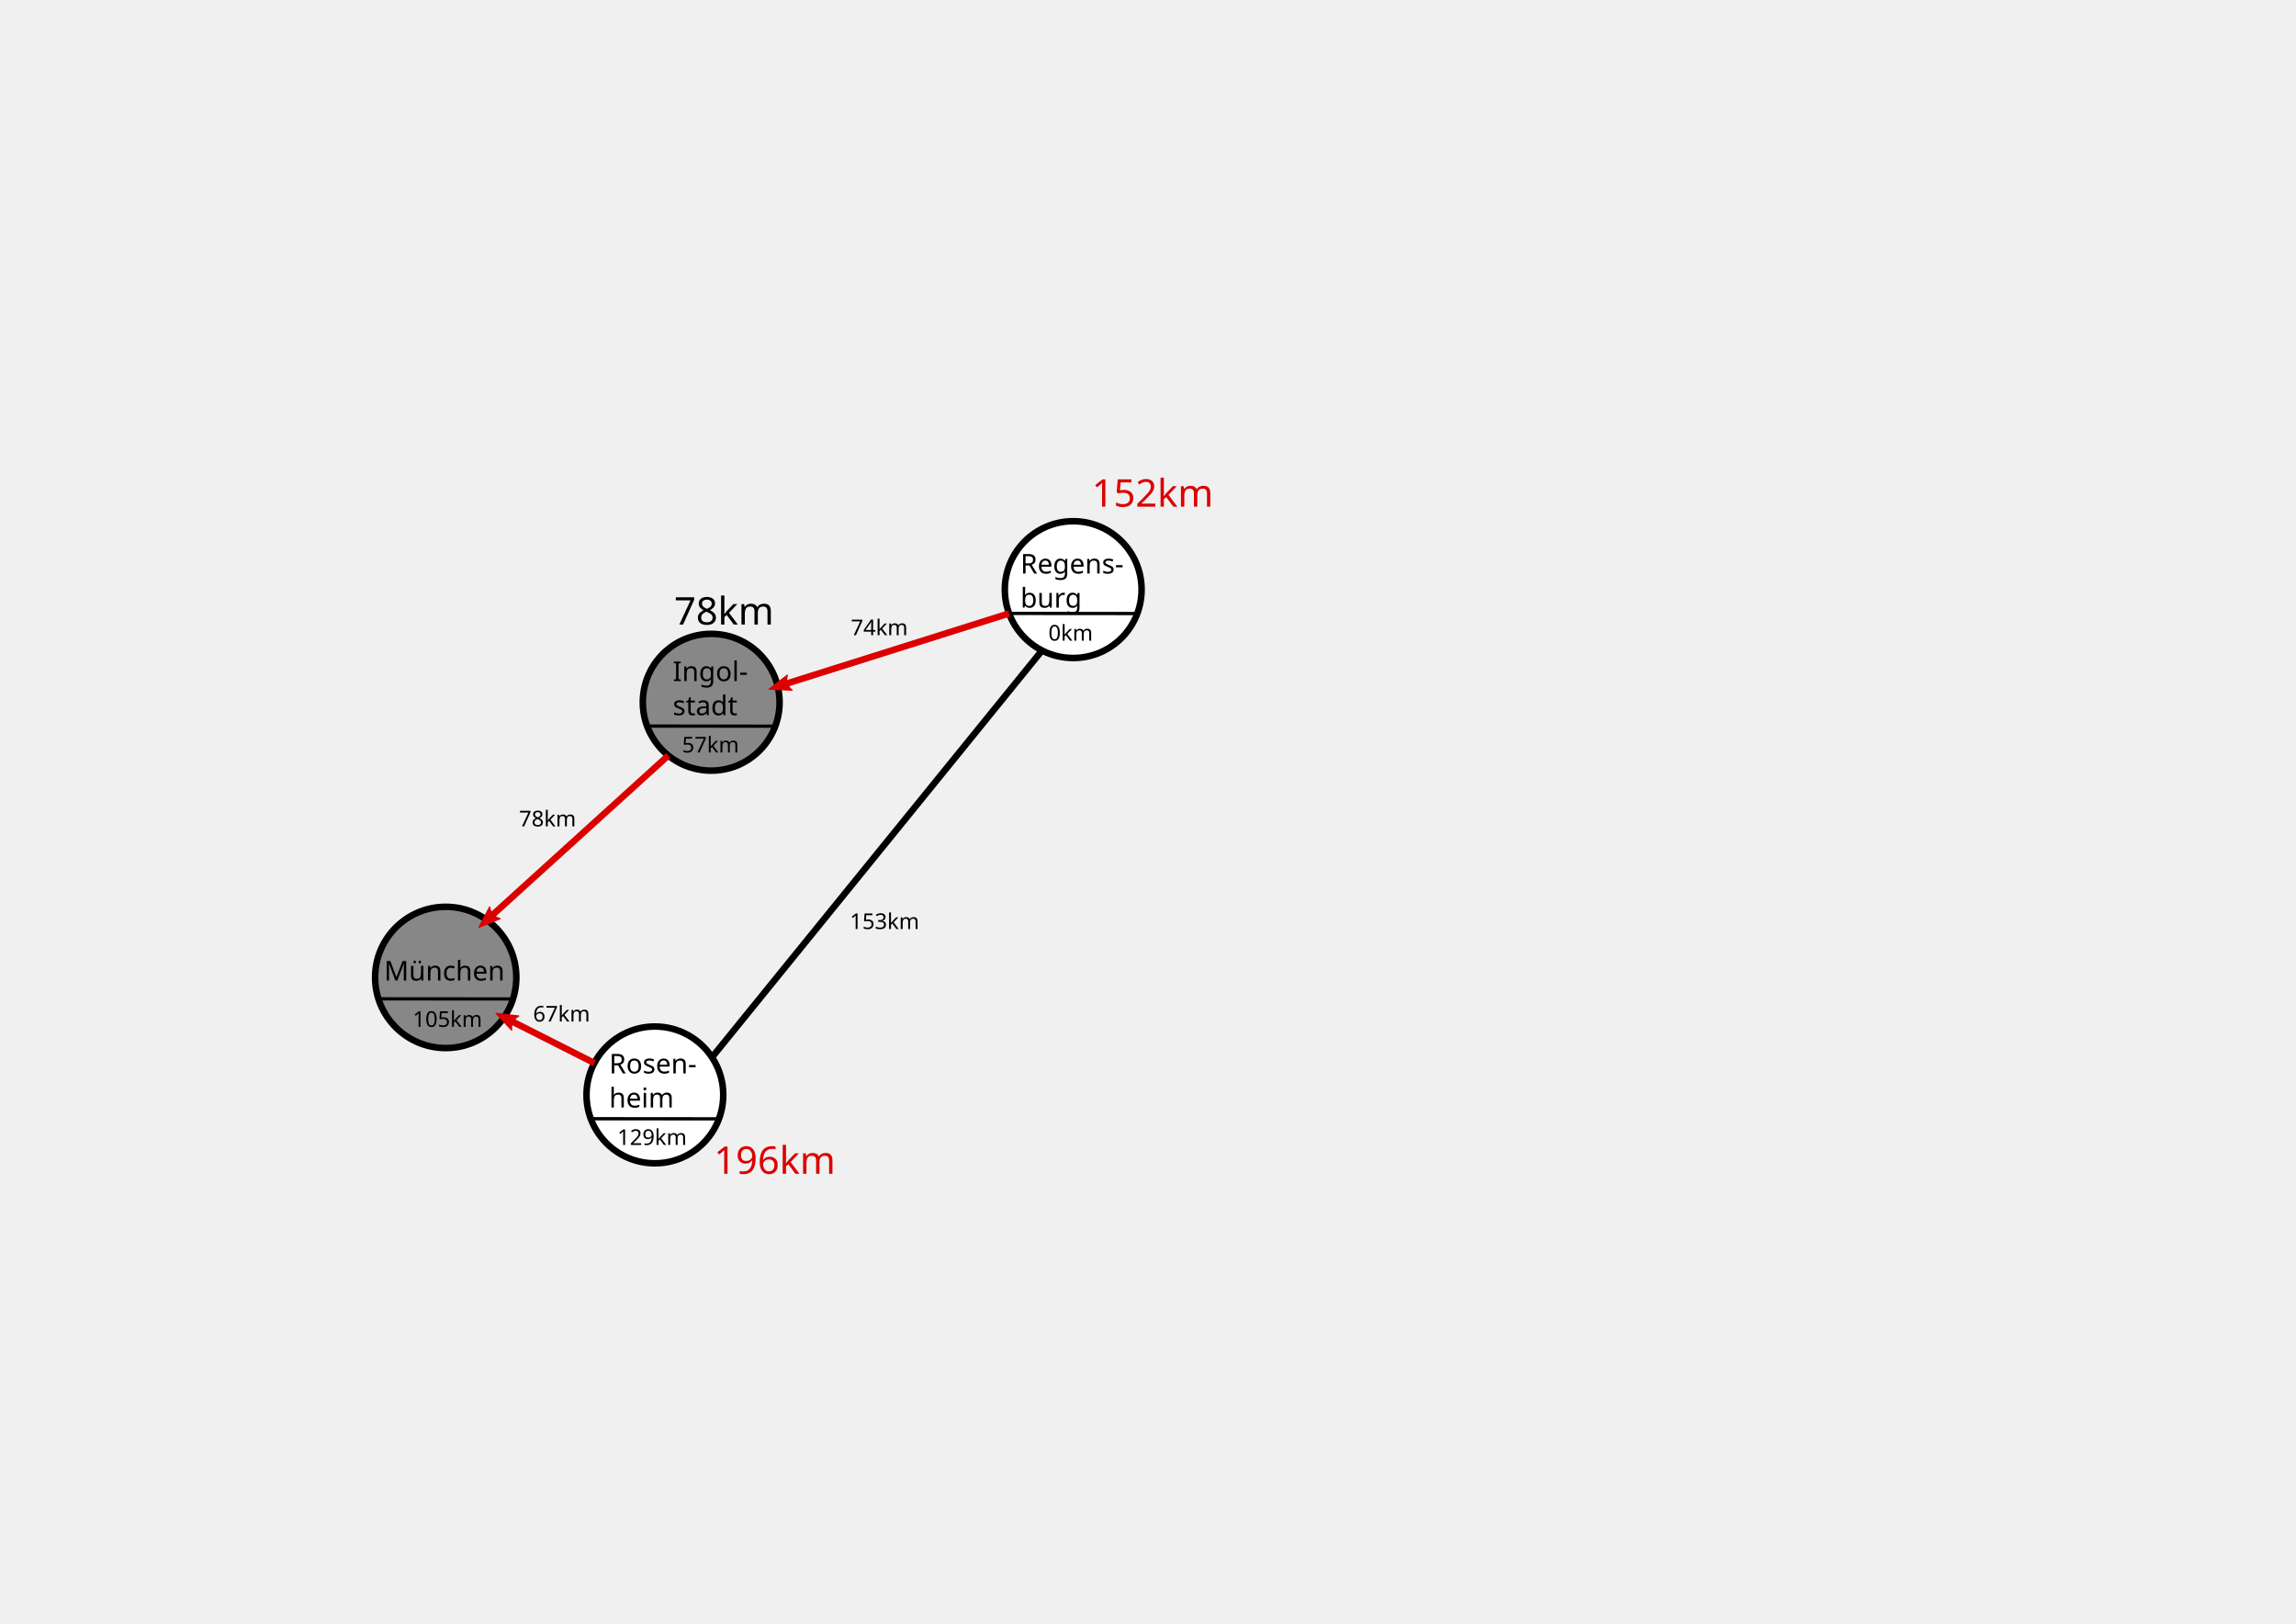
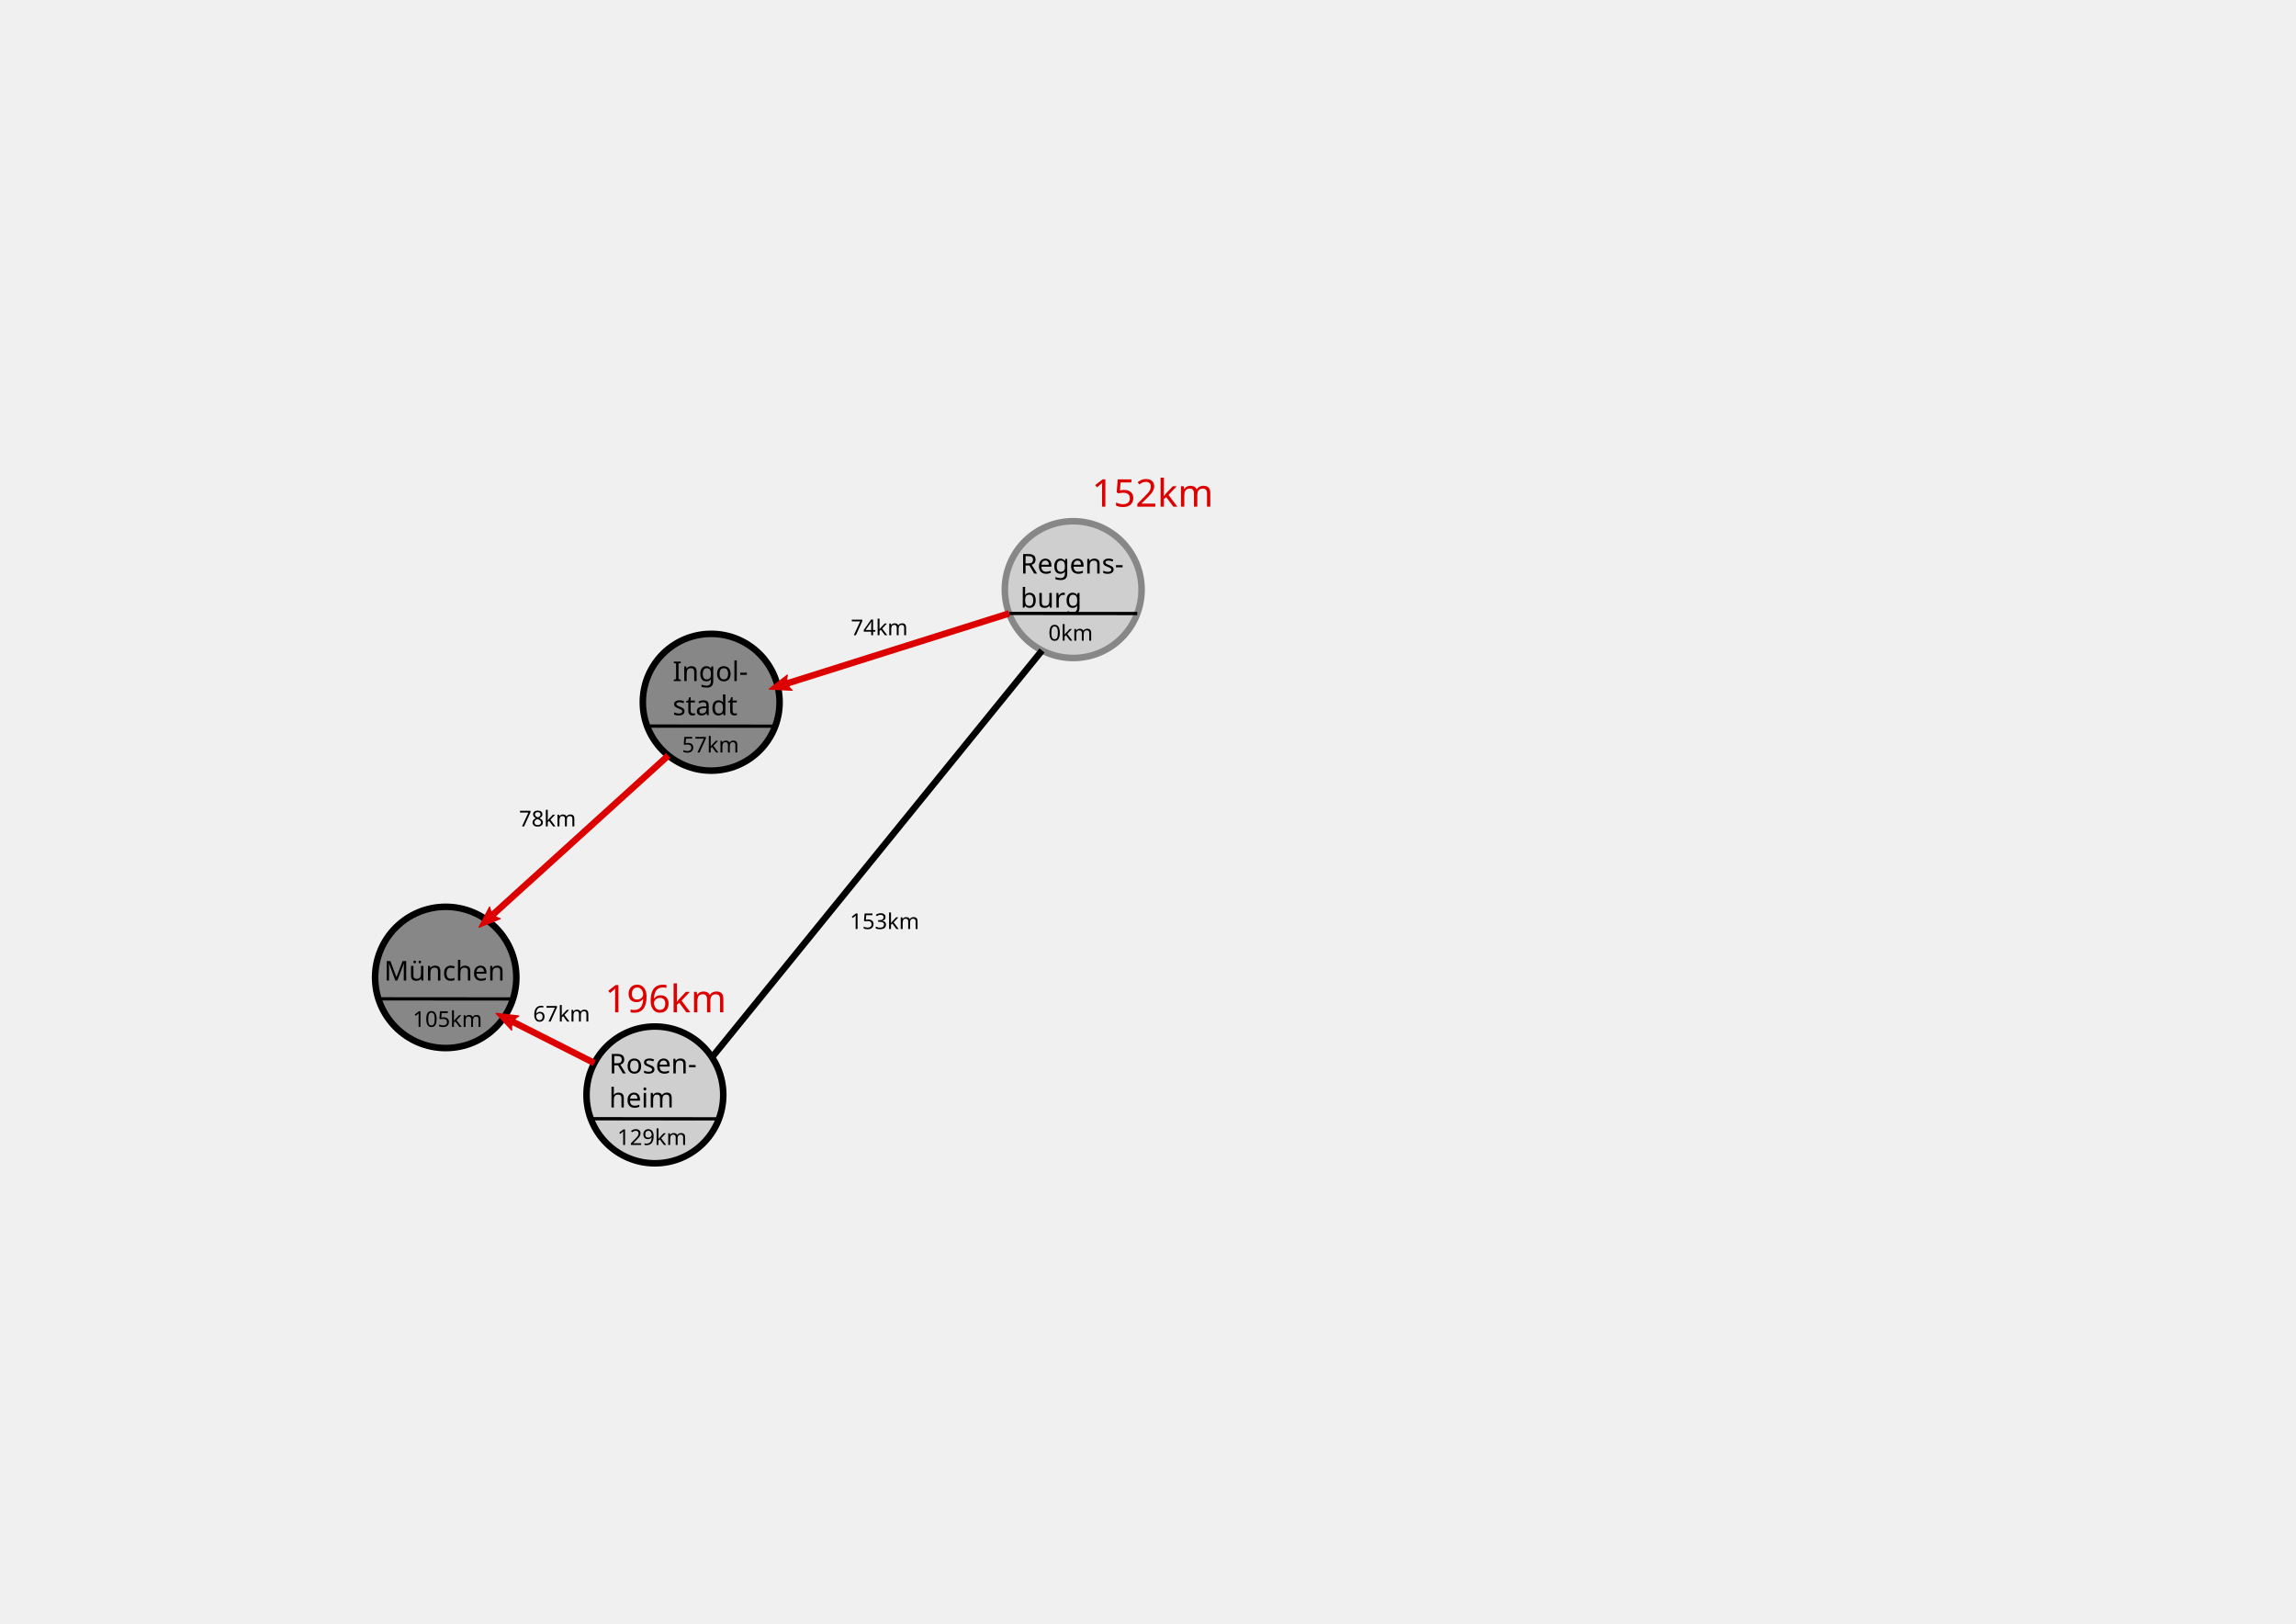
<svg xmlns="http://www.w3.org/2000/svg" width="297mm" height="210mm" viewBox="0 0 1052.362 744.094" id="svg2" version="1.1">
  <defs id="defs4">
    <marker orient="auto" refY="0.0" refX="0.0" id="marker4489" style="overflow:visible">
      <path id="path4263" style="fill-rule:evenodd;stroke-width:0.625;stroke-linejoin:round;stroke:#dc0000;stroke-opacity:1;fill:#dc0000;fill-opacity:1" d="M 8.719,4.034 L -2.207,0.016 L 8.719,-4.002 C 6.973,-1.63 6.983,1.616 8.719,4.034 z " transform="scale(0.3) translate(-2.3,0)" />
    </marker>
    <marker style="overflow:visible" id="marker7998" refX="0.0" refY="0.0" orient="auto">
      <path transform="scale(0.6) translate(0,0)" d="M 8.719,4.034 L -2.207,0.016 L 8.719,-4.002 C 6.973,-1.63 6.983,1.616 8.719,4.034 z " style="fill-rule:evenodd;stroke-width:0.625;stroke-linejoin:round;stroke:#000000;stroke-opacity:1;fill:#000000;fill-opacity:1" id="path8000" />
    </marker>
    <marker style="overflow:visible" id="marker7787" refX="0.0" refY="0.0" orient="auto">
      <path transform="scale(0.3) translate(-2.3,0)" d="M 8.719,4.034 L -2.207,0.016 L 8.719,-4.002 C 6.973,-1.63 6.983,1.616 8.719,4.034 z " style="fill-rule:evenodd;stroke-width:0.625;stroke-linejoin:round;stroke:#dc0000;stroke-opacity:1;fill:#dc0000;fill-opacity:1" id="path7789" />
    </marker>
    <marker orient="auto" refY="0.0" refX="0.0" id="marker7741" style="overflow:visible">
      <path id="path7743" style="fill-rule:evenodd;stroke-width:0.625;stroke-linejoin:round;stroke:#dc0000;stroke-opacity:1;fill:#dc0000;fill-opacity:1" d="M 8.719,4.034 L -2.207,0.016 L 8.719,-4.002 C 6.973,-1.63 6.983,1.616 8.719,4.034 z " transform="scale(0.3) translate(-2.3,0)" />
    </marker>
    <marker orient="auto" refY="0.0" refX="0.0" id="Arrow2Sstart" style="overflow:visible">
      <path id="path4669" style="fill-rule:evenodd;stroke-width:0.625;stroke-linejoin:round;stroke:#dc0000;stroke-opacity:1;fill:#dc0000;fill-opacity:1" d="M 8.719,4.034 L -2.207,0.016 L 8.719,-4.002 C 6.973,-1.63 6.983,1.616 8.719,4.034 z " transform="scale(0.3) translate(-2.3,0)" />
    </marker>
    <marker orient="auto" refY="0.0" refX="0.0" id="Arrow1Sstart" style="overflow:visible">
      <path id="path4651" d="M 0.0,0.0 L 5.0,-5.0 L -12.5,0.0 L 5.0,5.0 L 0.0,0.0 z " style="fill-rule:evenodd;stroke:#dc0000;stroke-width:1pt;stroke-opacity:1;fill:#dc0000;fill-opacity:1" transform="scale(0.2) translate(6,0)" />
    </marker>
    <marker style="overflow:visible;" id="marker4915" refX="0.0" refY="0.0" orient="auto">
      <path transform="scale(1.1) rotate(180) translate(1,0)" d="M 8.719,4.034 L -2.207,0.016 L 8.719,-4.002 C 6.973,-1.63 6.983,1.616 8.719,4.034 z " style="fill-rule:evenodd;stroke-width:0.625;stroke-linejoin:round;stroke:#000000;stroke-opacity:1;fill:#000000;fill-opacity:1" id="path4917" />
    </marker>
  </defs>
  <g id="layer1" transform="translate(0,-308.2677)">
    <g id="g4275-7" transform="translate(150.4587,163.2674)">
      <circle r="32.366" cy="592.926" cx="53.834" id="path4138-0" style="opacity:1;fill:#878787;fill-opacity:1;stroke:#000000;stroke-width:3;stroke-linecap:round;stroke-linejoin:miter;stroke-miterlimit:4;stroke-dasharray:none;stroke-dashoffset:0;stroke-opacity:1" />
      <path id="path4167-0" d="m 23.349,602.737 59.999,0.049 0,0" style="fill:none;fill-rule:evenodd;stroke:#000000;stroke-width:1.501;stroke-linecap:butt;stroke-linejoin:miter;stroke-miterlimit:4;stroke-dasharray:none;stroke-opacity:1" />
      <circle r="31.342" cy="466.821" cx="175.515" id="path4138-7-2" style="opacity:1;fill:#878787;fill-opacity:1;stroke:#000000;stroke-width:3;stroke-linecap:round;stroke-linejoin:miter;stroke-miterlimit:4;stroke-dasharray:none;stroke-dashoffset:0;stroke-opacity:1" />
      <path id="path4167-6-9" d="m 146.135,477.737 58.74,0.05 4e-5,6.5e-4" style="fill:none;fill-rule:evenodd;stroke:#000000;stroke-width:1.5;stroke-linecap:butt;stroke-linejoin:miter;stroke-miterlimit:4;stroke-dasharray:none;stroke-opacity:1" />
-       <circle r="31.342" cy="415.199" cx="341.443" id="path4138-4-1" style="opacity:1;fill:#ffffff;fill-opacity:1;stroke:#000000;stroke-width:3;stroke-linecap:round;stroke-linejoin:miter;stroke-miterlimit:4;stroke-dasharray:none;stroke-dashoffset:0;stroke-opacity:1" />
+       <circle r="31.342" cy="415.199" cx="341.443" id="path4138-4-1" style="opacity:1;fill:#cfcfcf;fill-opacity:1;stroke:#878787;stroke-width:3;stroke-linecap:round;stroke-linejoin:miter;stroke-miterlimit:4;stroke-dasharray:none;stroke-dashoffset:0;stroke-opacity:1" />
      <path id="path4167-8-9" d="m 312.063,426.115 58.74,0.05 4e-5,6.5e-4" style="fill:none;fill-rule:evenodd;stroke:#000000;stroke-width:1.5;stroke-linecap:butt;stroke-linejoin:miter;stroke-miterlimit:4;stroke-dasharray:none;stroke-opacity:1" />
-       <circle r="31.342" cy="646.761" cx="149.704" id="path4138-70-7" style="opacity:1;fill:#ffffff;fill-opacity:1;stroke:#000000;stroke-width:3;stroke-linecap:round;stroke-linejoin:miter;stroke-miterlimit:4;stroke-dasharray:none;stroke-dashoffset:0;stroke-opacity:1" />
+       <circle r="31.342" cy="646.761" cx="149.704" id="path4138-70-7" style="opacity:1;fill:#cfcfcf;fill-opacity:1;stroke:#000000;stroke-width:3;stroke-linecap:round;stroke-linejoin:miter;stroke-miterlimit:4;stroke-dasharray:none;stroke-dashoffset:0;stroke-opacity:1" />
      <path id="path4167-63-8" d="m 120.324,657.677 58.74,0.05 4e-5,6.5e-4" style="fill:none;fill-rule:evenodd;stroke:#000000;stroke-width:1.5;stroke-linecap:butt;stroke-linejoin:miter;stroke-miterlimit:4;stroke-dasharray:none;stroke-opacity:1" />
      <path id="path4209-2" d="M 80.538,611.216 121.969,632.163" style="fill:none;fill-rule:evenodd;stroke:#dc0000;stroke-width:3;stroke-linecap:butt;stroke-linejoin:miter;stroke-miterlimit:4;stroke-dasharray:none;stroke-opacity:1;marker-start:url(#marker7741)" />
      <path id="path4211-3" d="M 72.106,567.187 155.853,491.229" style="fill:none;fill-rule:evenodd;stroke:#dc0000;stroke-width:3;stroke-linecap:butt;stroke-linejoin:miter;stroke-miterlimit:4;stroke-dasharray:none;stroke-opacity:1;marker-start:url(#marker7787)" />
      <path id="path4213-9" d="m 206.004,459.562 106.059,-33.446" style="fill:none;fill-rule:evenodd;stroke:#dc0000;stroke-width:3;stroke-linecap:butt;stroke-linejoin:miter;stroke-miterlimit:4;stroke-dasharray:none;stroke-opacity:1;marker-start:url(#marker4489)" />
      <path id="path4215-9" d="M 175.88,629.523 327.155,443.095" style="fill:none;fill-rule:evenodd;stroke:#000000;stroke-width:3;stroke-linecap:butt;stroke-linejoin:miter;stroke-miterlimit:4;stroke-dasharray:none;stroke-opacity:1" />
      <text id="text4217-3" y="594.345" x="25.599" style="font-style:normal;font-weight:normal;font-size:12.5px;line-height:125%;font-family:sans-serif;letter-spacing:0px;word-spacing:0px;fill:#000000;fill-opacity:1;stroke:none;stroke-width:1px;stroke-linecap:butt;stroke-linejoin:miter;stroke-opacity:1" xml:space="preserve">
        <tspan y="594.345" x="25.599" id="tspan4219-3">München</tspan>
      </text>
      <text id="text4221-0" y="457.122" x="157.872" style="font-style:normal;font-weight:normal;font-size:12.5px;line-height:125%;font-family:sans-serif;letter-spacing:0px;word-spacing:0px;fill:#000000;fill-opacity:1;stroke:none;stroke-width:1px;stroke-linecap:butt;stroke-linejoin:miter;stroke-opacity:1" xml:space="preserve">
        <tspan y="457.122" x="157.872" id="tspan4223-66">Ingol-</tspan>
        <tspan id="tspan4225-2" y="472.747" x="157.872">stadt</tspan>
      </text>
      <text id="text4227-22" y="407.824" x="317.263" style="font-style:normal;font-weight:normal;font-size:12.5px;line-height:125%;font-family:sans-serif;letter-spacing:0px;word-spacing:0px;fill:#000000;fill-opacity:1;stroke:none;stroke-width:1px;stroke-linecap:butt;stroke-linejoin:miter;stroke-opacity:1" xml:space="preserve">
        <tspan y="407.824" x="317.263" id="tspan4229-0">Regens-</tspan>
        <tspan id="tspan4231-1" y="423.449" x="317.263">burg</tspan>
      </text>
      <text id="text4233-9" y="636.905" x="128.742" style="font-style:normal;font-weight:normal;font-size:12.5px;line-height:125%;font-family:sans-serif;letter-spacing:0px;word-spacing:0px;fill:#000000;fill-opacity:1;stroke:none;stroke-width:1px;stroke-linecap:butt;stroke-linejoin:miter;stroke-opacity:1" xml:space="preserve">
        <tspan id="tspan4237-9" y="636.905" x="128.742">Rosen-</tspan>
        <tspan id="tspan4257-4" y="652.53" x="128.742">heim</tspan>
      </text>
      <text id="text4239-4" y="615.58" x="38.718" style="font-style:normal;font-weight:normal;font-size:10px;line-height:125%;font-family:sans-serif;letter-spacing:0px;word-spacing:0px;fill:#000000;fill-opacity:1;stroke:none;stroke-width:1px;stroke-linecap:butt;stroke-linejoin:miter;stroke-opacity:1" xml:space="preserve">
        <tspan y="615.58" x="38.718" id="tspan4241-5">105km</tspan>
      </text>
      <text id="text4243-3" y="489.839" x="162.14" style="font-style:normal;font-weight:normal;font-size:10px;line-height:125%;font-family:sans-serif;letter-spacing:0px;word-spacing:0px;fill:#000000;fill-opacity:1;stroke:none;stroke-width:1px;stroke-linecap:butt;stroke-linejoin:miter;stroke-opacity:1" xml:space="preserve">
        <tspan y="489.839" x="162.14" id="tspan4245-0">57km</tspan>
      </text>
      <text id="text4247-6" y="438.585" x="330.068" style="font-style:normal;font-weight:normal;font-size:10px;line-height:125%;font-family:sans-serif;letter-spacing:0px;word-spacing:0px;fill:#000000;fill-opacity:1;stroke:none;stroke-width:1px;stroke-linecap:butt;stroke-linejoin:miter;stroke-opacity:1" xml:space="preserve">
        <tspan y="438.585" x="330.068" id="tspan4249-2">0km</tspan>
      </text>
      <text id="text4251-4" y="669.694" x="132.49" style="font-style:normal;font-weight:normal;font-size:10px;line-height:125%;font-family:sans-serif;letter-spacing:0px;word-spacing:0px;fill:#000000;fill-opacity:1;stroke:none;stroke-width:1px;stroke-linecap:butt;stroke-linejoin:miter;stroke-opacity:1" xml:space="preserve">
        <tspan y="669.694" x="132.49" id="tspan4253-3">129km</tspan>
      </text>
      <text id="text4259-35" y="613.15" x="93.869" style="font-style:normal;font-weight:normal;font-size:10px;line-height:125%;font-family:sans-serif;letter-spacing:0px;word-spacing:0px;fill:#000000;fill-opacity:1;stroke:none;stroke-width:1px;stroke-linecap:butt;stroke-linejoin:miter;stroke-opacity:1" xml:space="preserve">
        <tspan y="613.15" x="93.869" id="tspan4261-2">67km</tspan>
      </text>
      <text id="text4263-7" y="523.706" x="87.445" style="font-style:normal;font-weight:normal;font-size:10px;line-height:125%;font-family:sans-serif;letter-spacing:0px;word-spacing:0px;fill:#000000;fill-opacity:1;stroke:none;stroke-width:1px;stroke-linecap:butt;stroke-linejoin:miter;stroke-opacity:1" xml:space="preserve">
        <tspan y="523.706" x="87.445" id="tspan4265-9">78km</tspan>
      </text>
      <text id="text4267-33" y="436.105" x="239.517" style="font-style:normal;font-weight:normal;font-size:10px;line-height:125%;font-family:sans-serif;letter-spacing:0px;word-spacing:0px;fill:#000000;fill-opacity:1;stroke:none;stroke-width:1px;stroke-linecap:butt;stroke-linejoin:miter;stroke-opacity:1" xml:space="preserve">
        <tspan y="436.105" x="239.517" id="tspan4269-7">74km</tspan>
      </text>
      <text id="text4271-6" y="570.747" x="239.048" style="font-style:normal;font-weight:normal;font-size:10px;line-height:125%;font-family:sans-serif;letter-spacing:0px;word-spacing:0px;fill:#000000;fill-opacity:1;stroke:none;stroke-width:1px;stroke-linecap:butt;stroke-linejoin:miter;stroke-opacity:1" xml:space="preserve">
        <tspan y="570.747" x="239.048" id="tspan4273-8">153km</tspan>
      </text>
    </g>
-     <text xml:space="preserve" style="font-style:normal;font-weight:normal;font-size:17.5px;line-height:125%;font-family:sans-serif;letter-spacing:0px;word-spacing:0px;fill:#000000;fill-opacity:1;stroke:none;stroke-width:1px;stroke-linecap:butt;stroke-linejoin:miter;stroke-opacity:1;" x="308.995" y="594.49" id="text7733">
-       <tspan id="tspan7735" x="308.995" y="594.49">78km</tspan>
-     </text>
-     <text xml:space="preserve" style="font-style:normal;font-weight:normal;font-size:17.5px;line-height:125%;font-family:sans-serif;letter-spacing:0px;word-spacing:0px;fill:#dc0000;fill-opacity:1;stroke:none;stroke-width:1px;stroke-linecap:butt;stroke-linejoin:miter;stroke-opacity:1" x="327.23" y="846.187" id="text7737">
-       <tspan id="tspan7739" x="327.23" y="846.187">196km</tspan>
+     <text xml:space="preserve" style="font-style:normal;font-weight:normal;font-size:17.5px;line-height:125%;font-family:sans-serif;letter-spacing:0px;word-spacing:0px;fill:#dc0000;fill-opacity:1;stroke:none;stroke-width:1px;stroke-linecap:butt;stroke-linejoin:miter;stroke-opacity:1" x="277.23" y="772.187" id="text7737">
+       <tspan id="tspan7739" x="277.23" y="772.187">196km</tspan>
    </text>
    <text xml:space="preserve" style="font-style:normal;font-weight:normal;font-size:17.5px;line-height:125%;font-family:sans-serif;letter-spacing:0px;word-spacing:0px;fill:#dc0000;fill-opacity:1;stroke:none;stroke-width:1px;stroke-linecap:butt;stroke-linejoin:miter;stroke-opacity:1;" x="500.421" y="540.455" id="text4225">
      <tspan id="tspan4227" x="500.421" y="540.455">152km</tspan>
    </text>
  </g>
</svg>
